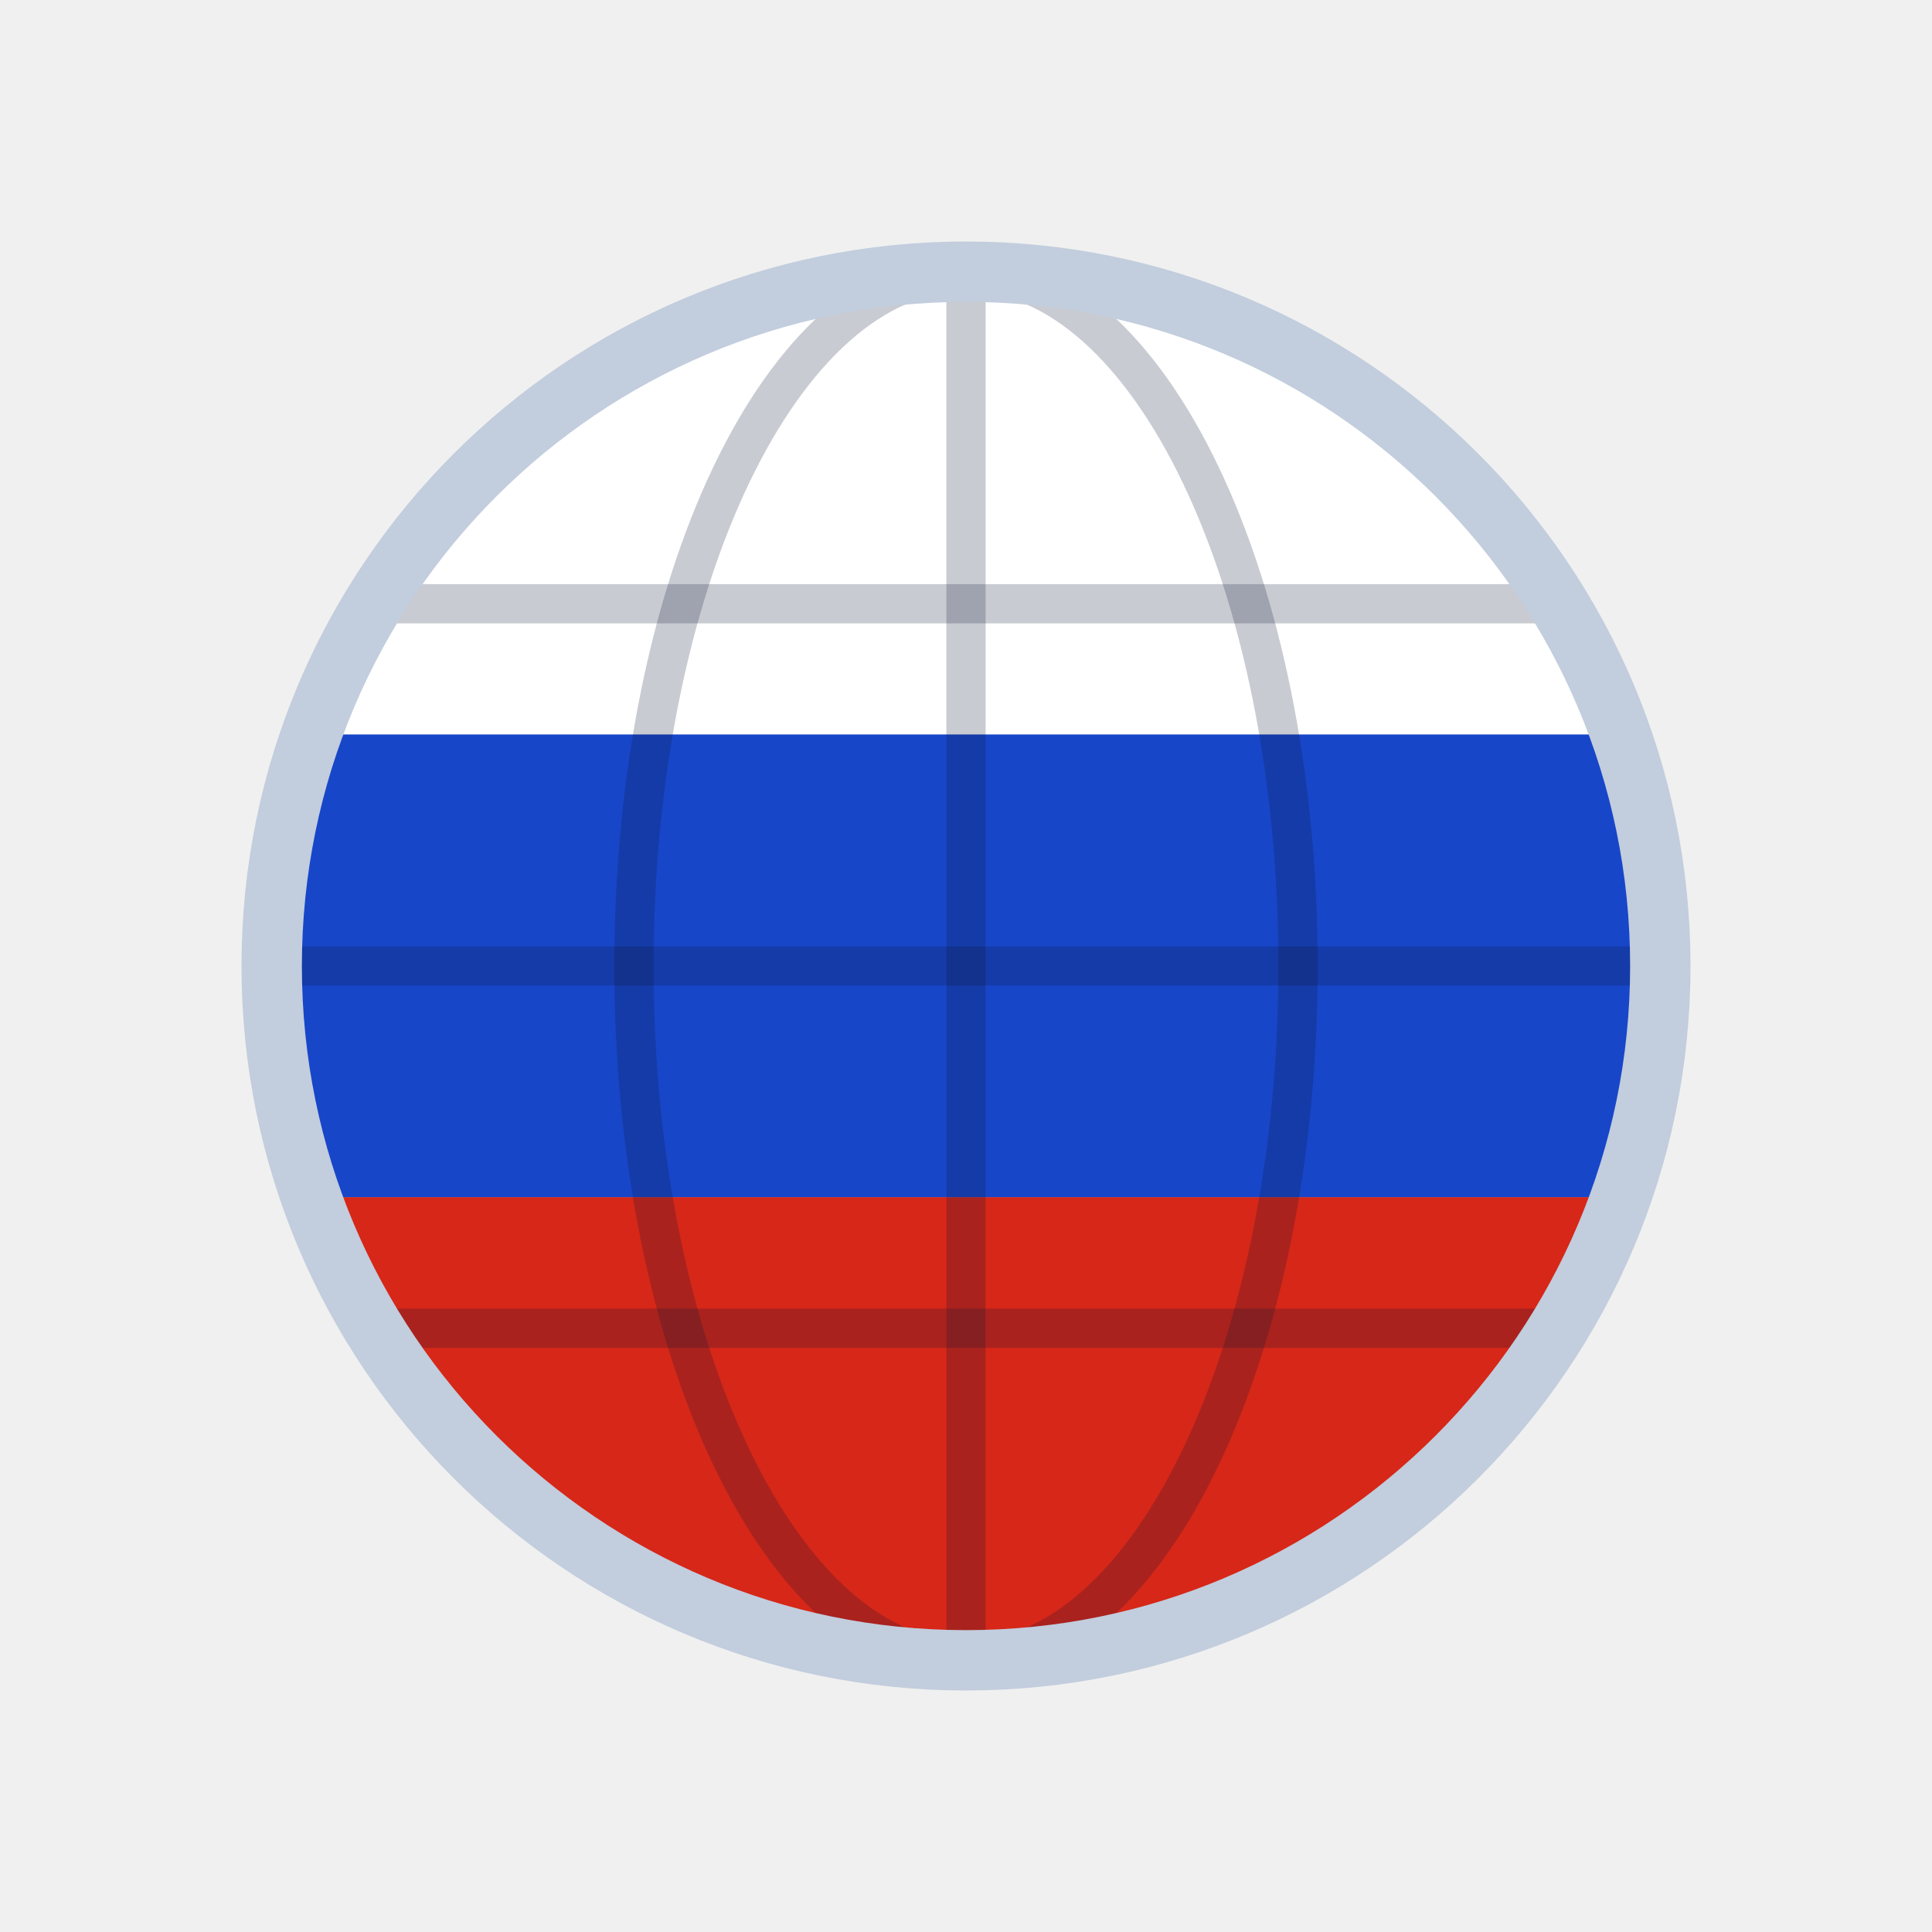
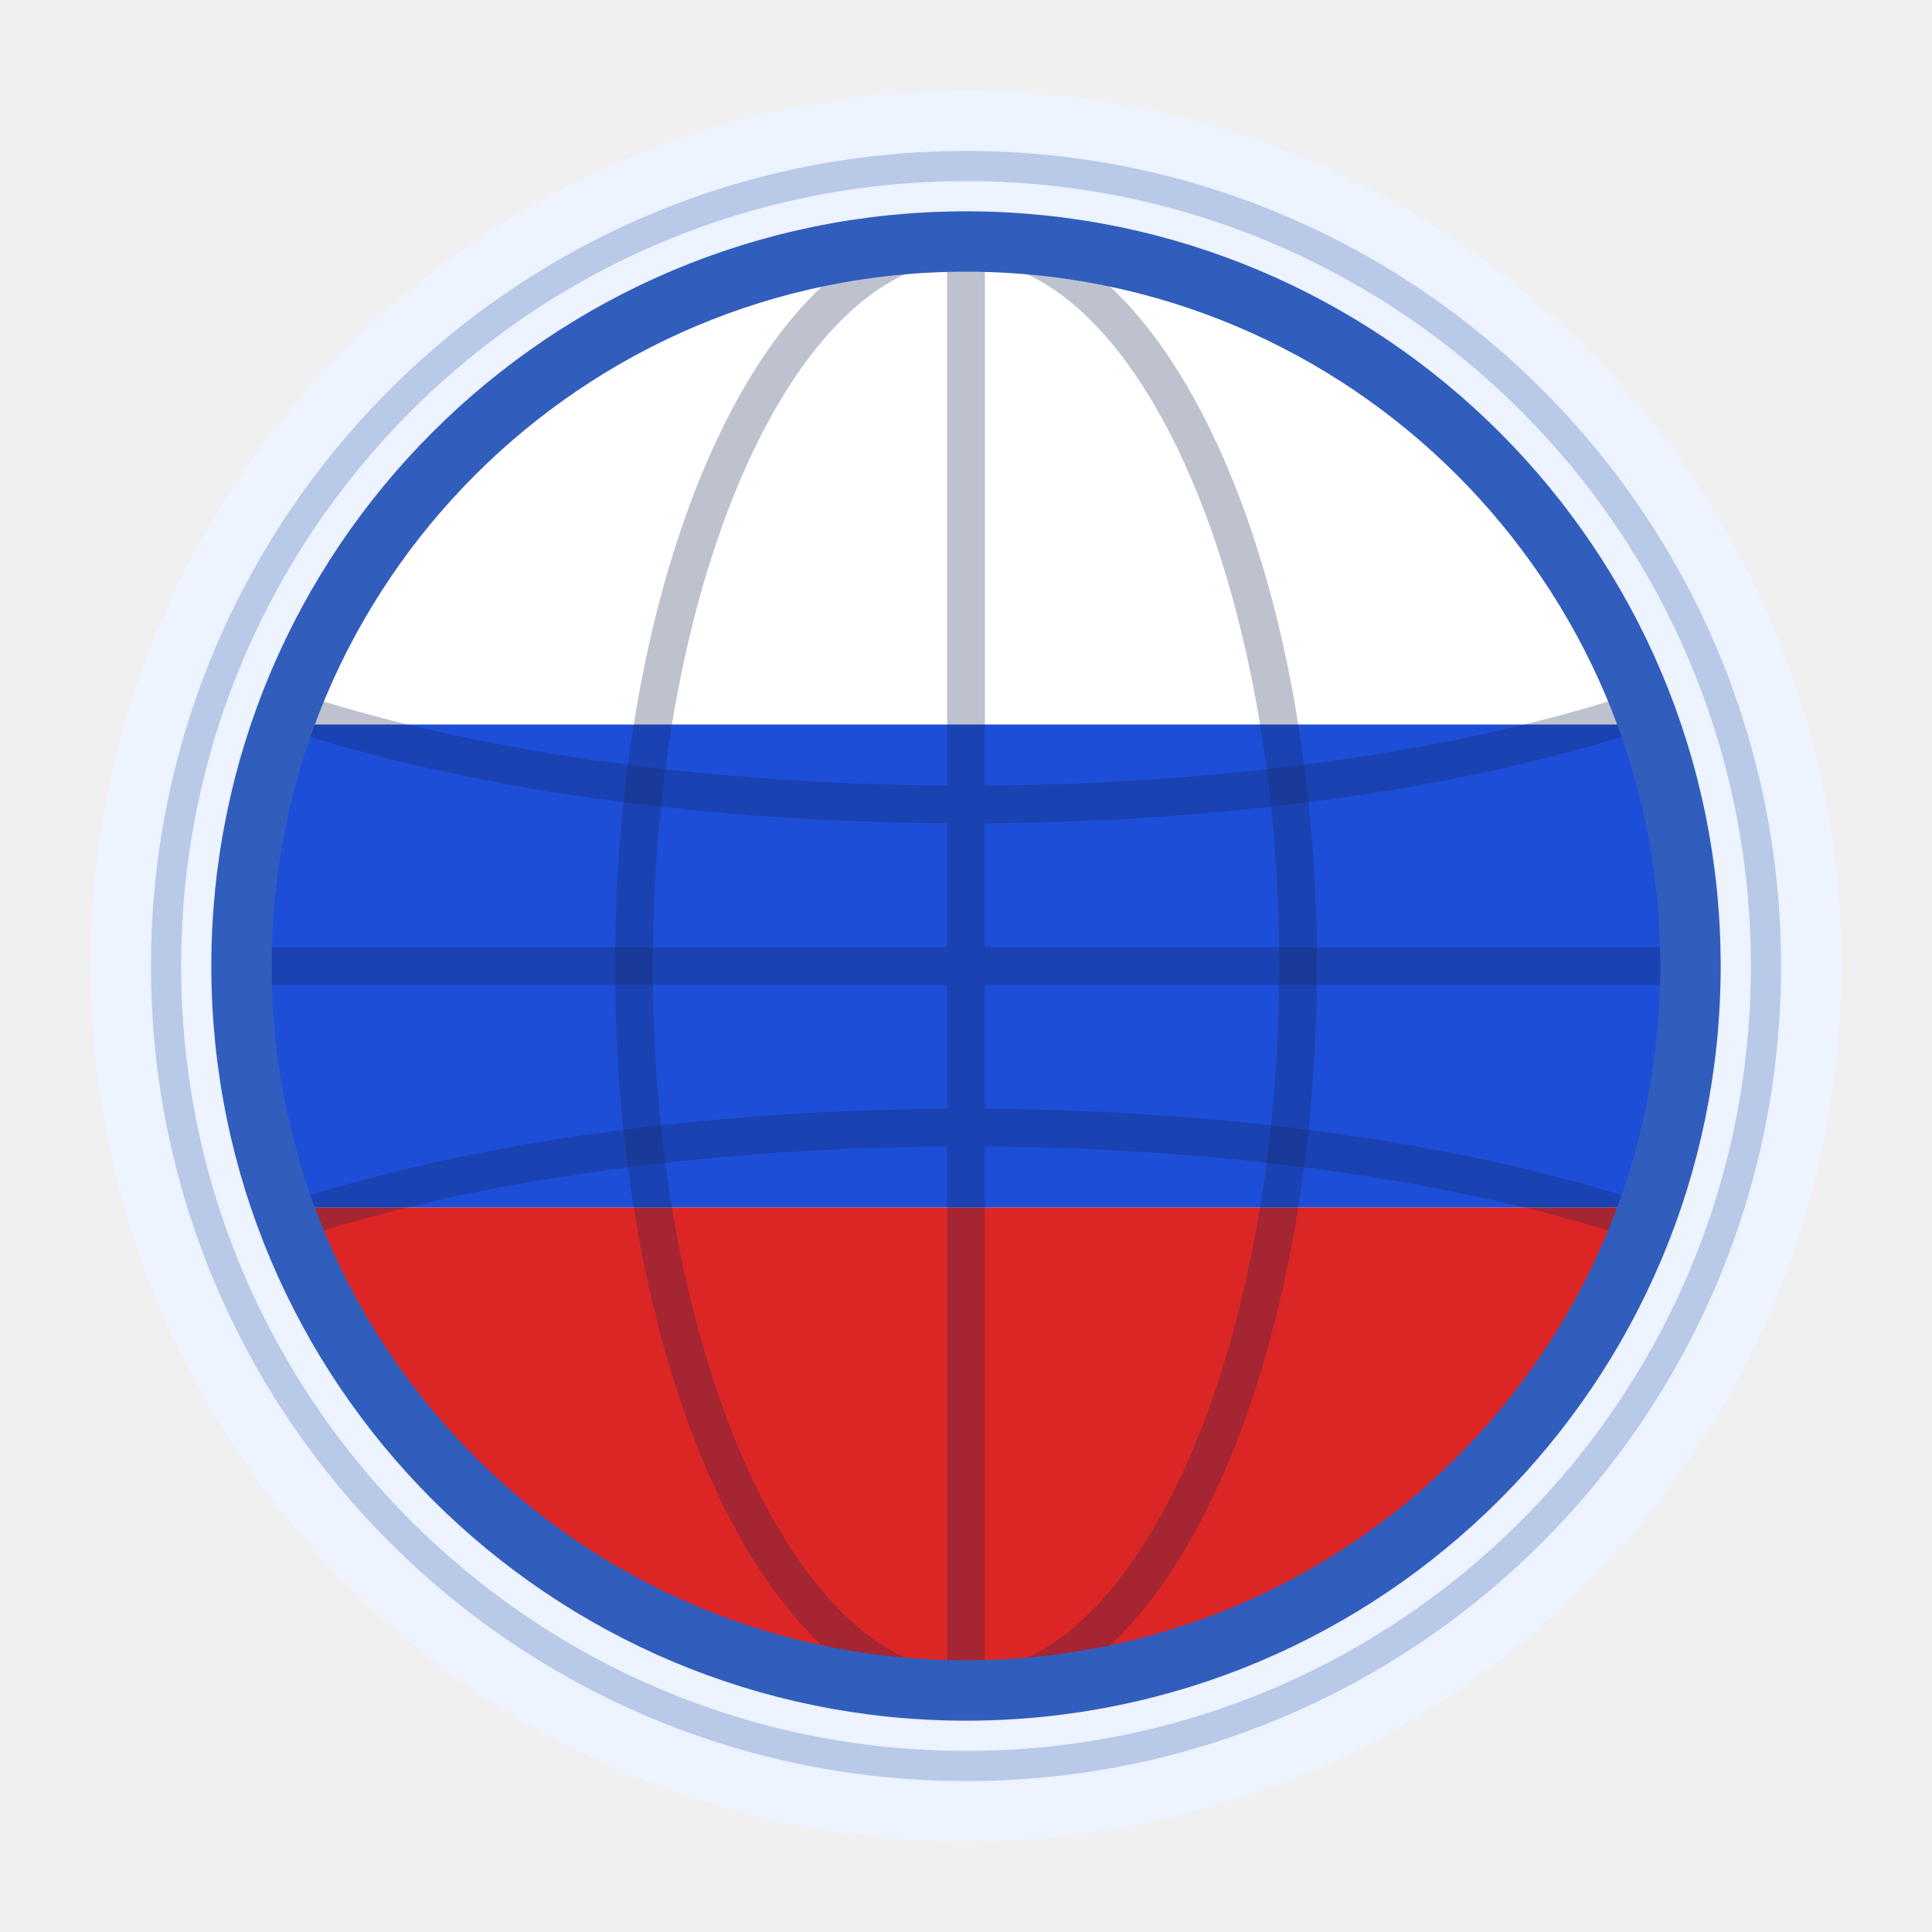
- <svg xmlns="http://www.w3.org/2000/svg" viewBox="0 0 64 64" role="img" aria-label="Доступ в российский интернет">
+ <svg xmlns="http://www.w3.org/2000/svg" viewBox="0 0 64 64" role="img" aria-labelledby="title">
  <defs>
    <clipPath id="globe">
-       <circle cx="32" cy="32" r="23" />
+       <circle cx="32" cy="32" r="24" />
    </clipPath>
  </defs>
+   <circle cx="32" cy="32" r="29" fill="#edf3ff" />
  <g clip-path="url(#globe)">
-     <rect x="9" y="9" width="46" height="15.34" fill="#ffffff" />
-     <rect x="9" y="24.33" width="46" height="15.34" fill="#1746c9" />
-     <rect x="9" y="39.66" width="46" height="15.34" fill="#d62718" />
-     <g fill="none" stroke="#0b1633" stroke-opacity=".22" stroke-width="1.3">
-       <ellipse cx="32" cy="32" rx="11" ry="23" />
-       <line x1="32" y1="9" x2="32" y2="55" />
-       <path d="M12 20 H52 M9.5 32 H54.5 M12 44 H52" />
+     <path fill="#fff" d="M8 8h48v16H8z" />
+     <path fill="#1d4ed8" d="M8 24h48v16H8z" />
+     <path fill="#dc2626" d="M8 40h48v16H8z" />
+     <g fill="none" stroke="#172554" stroke-opacity=".28" stroke-width="1.25">
+       <ellipse cx="32" cy="32" rx="11" ry="24" />
+       <path d="M32 8v48M9.5 23.5c12.5 4.2 32.5 4.2 45 0M8 32h48M9.5 40.5c12.5-4.2 32.5-4.2 45 0" />
    </g>
  </g>
-   <circle cx="32" cy="32" r="23" fill="none" stroke="#c2cddd" stroke-width="2" />
+   <circle cx="32" cy="32" r="24" fill="none" stroke="#fff" stroke-opacity=".72" stroke-width="1" />
+   <circle cx="32" cy="32" r="26.5" fill="none" stroke="#b9c9e8" stroke-width="1" />
+   <circle cx="32" cy="32" r="24" fill="none" stroke="#315ebd" stroke-width="2" />
</svg>
